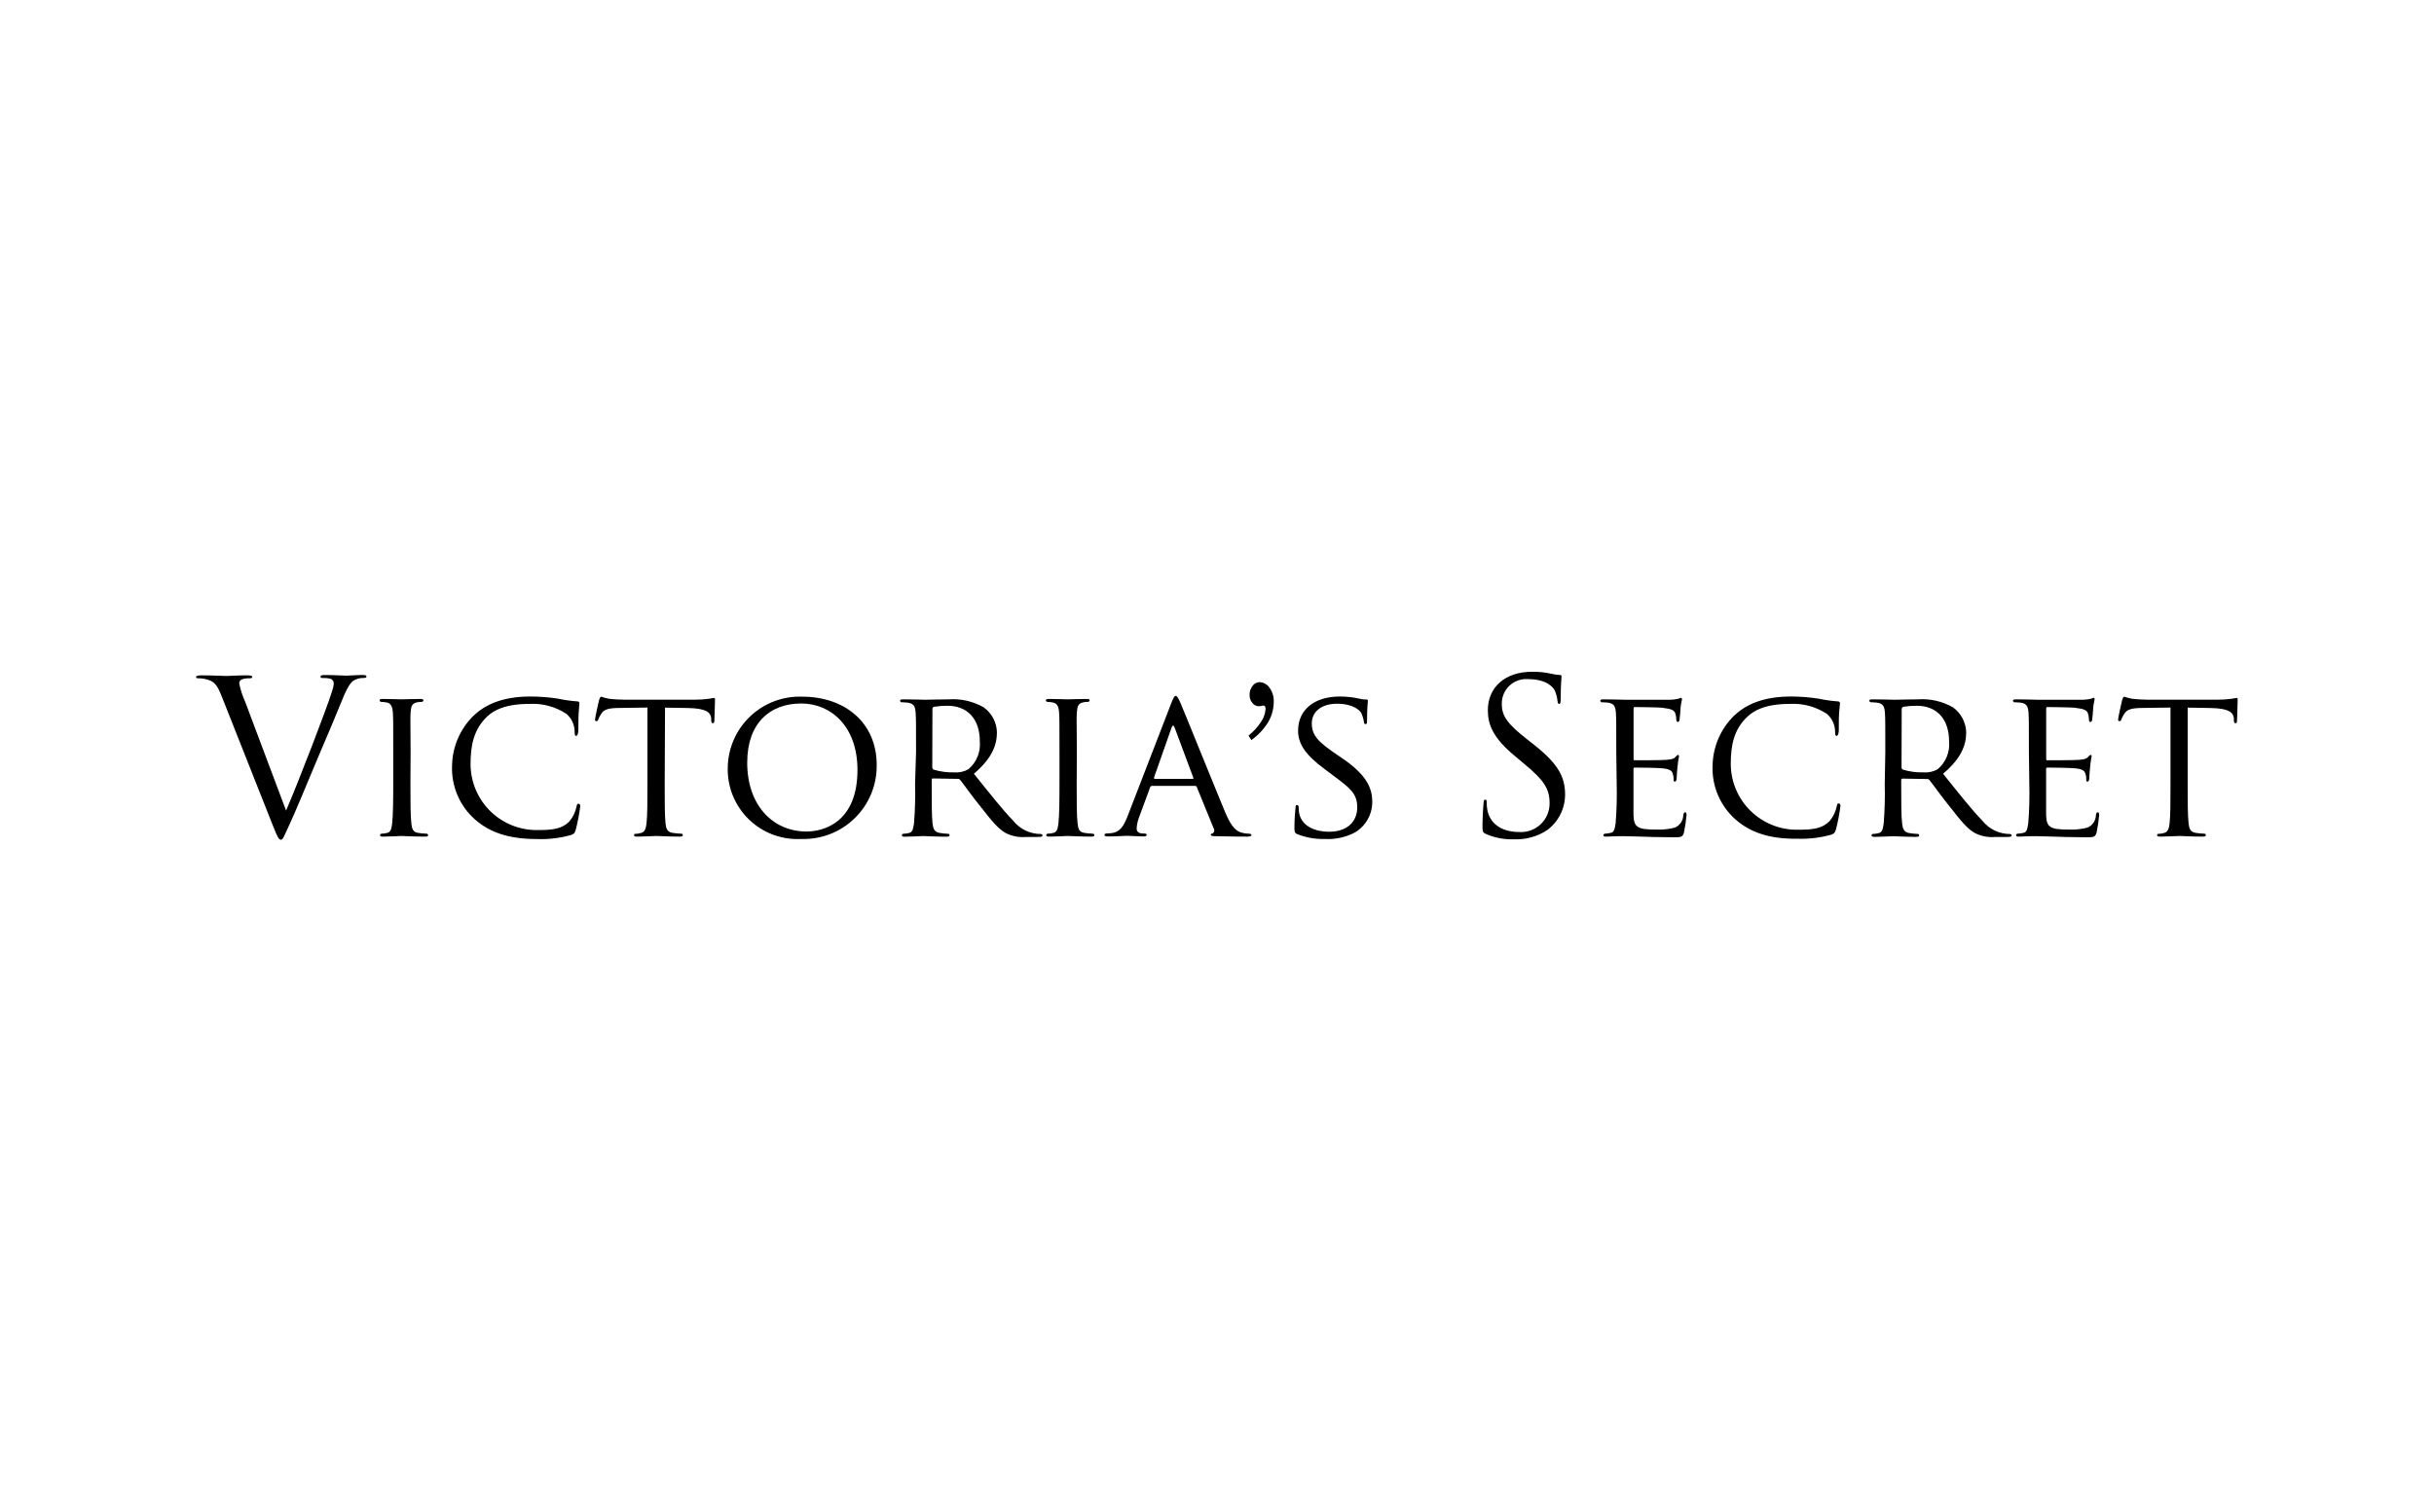
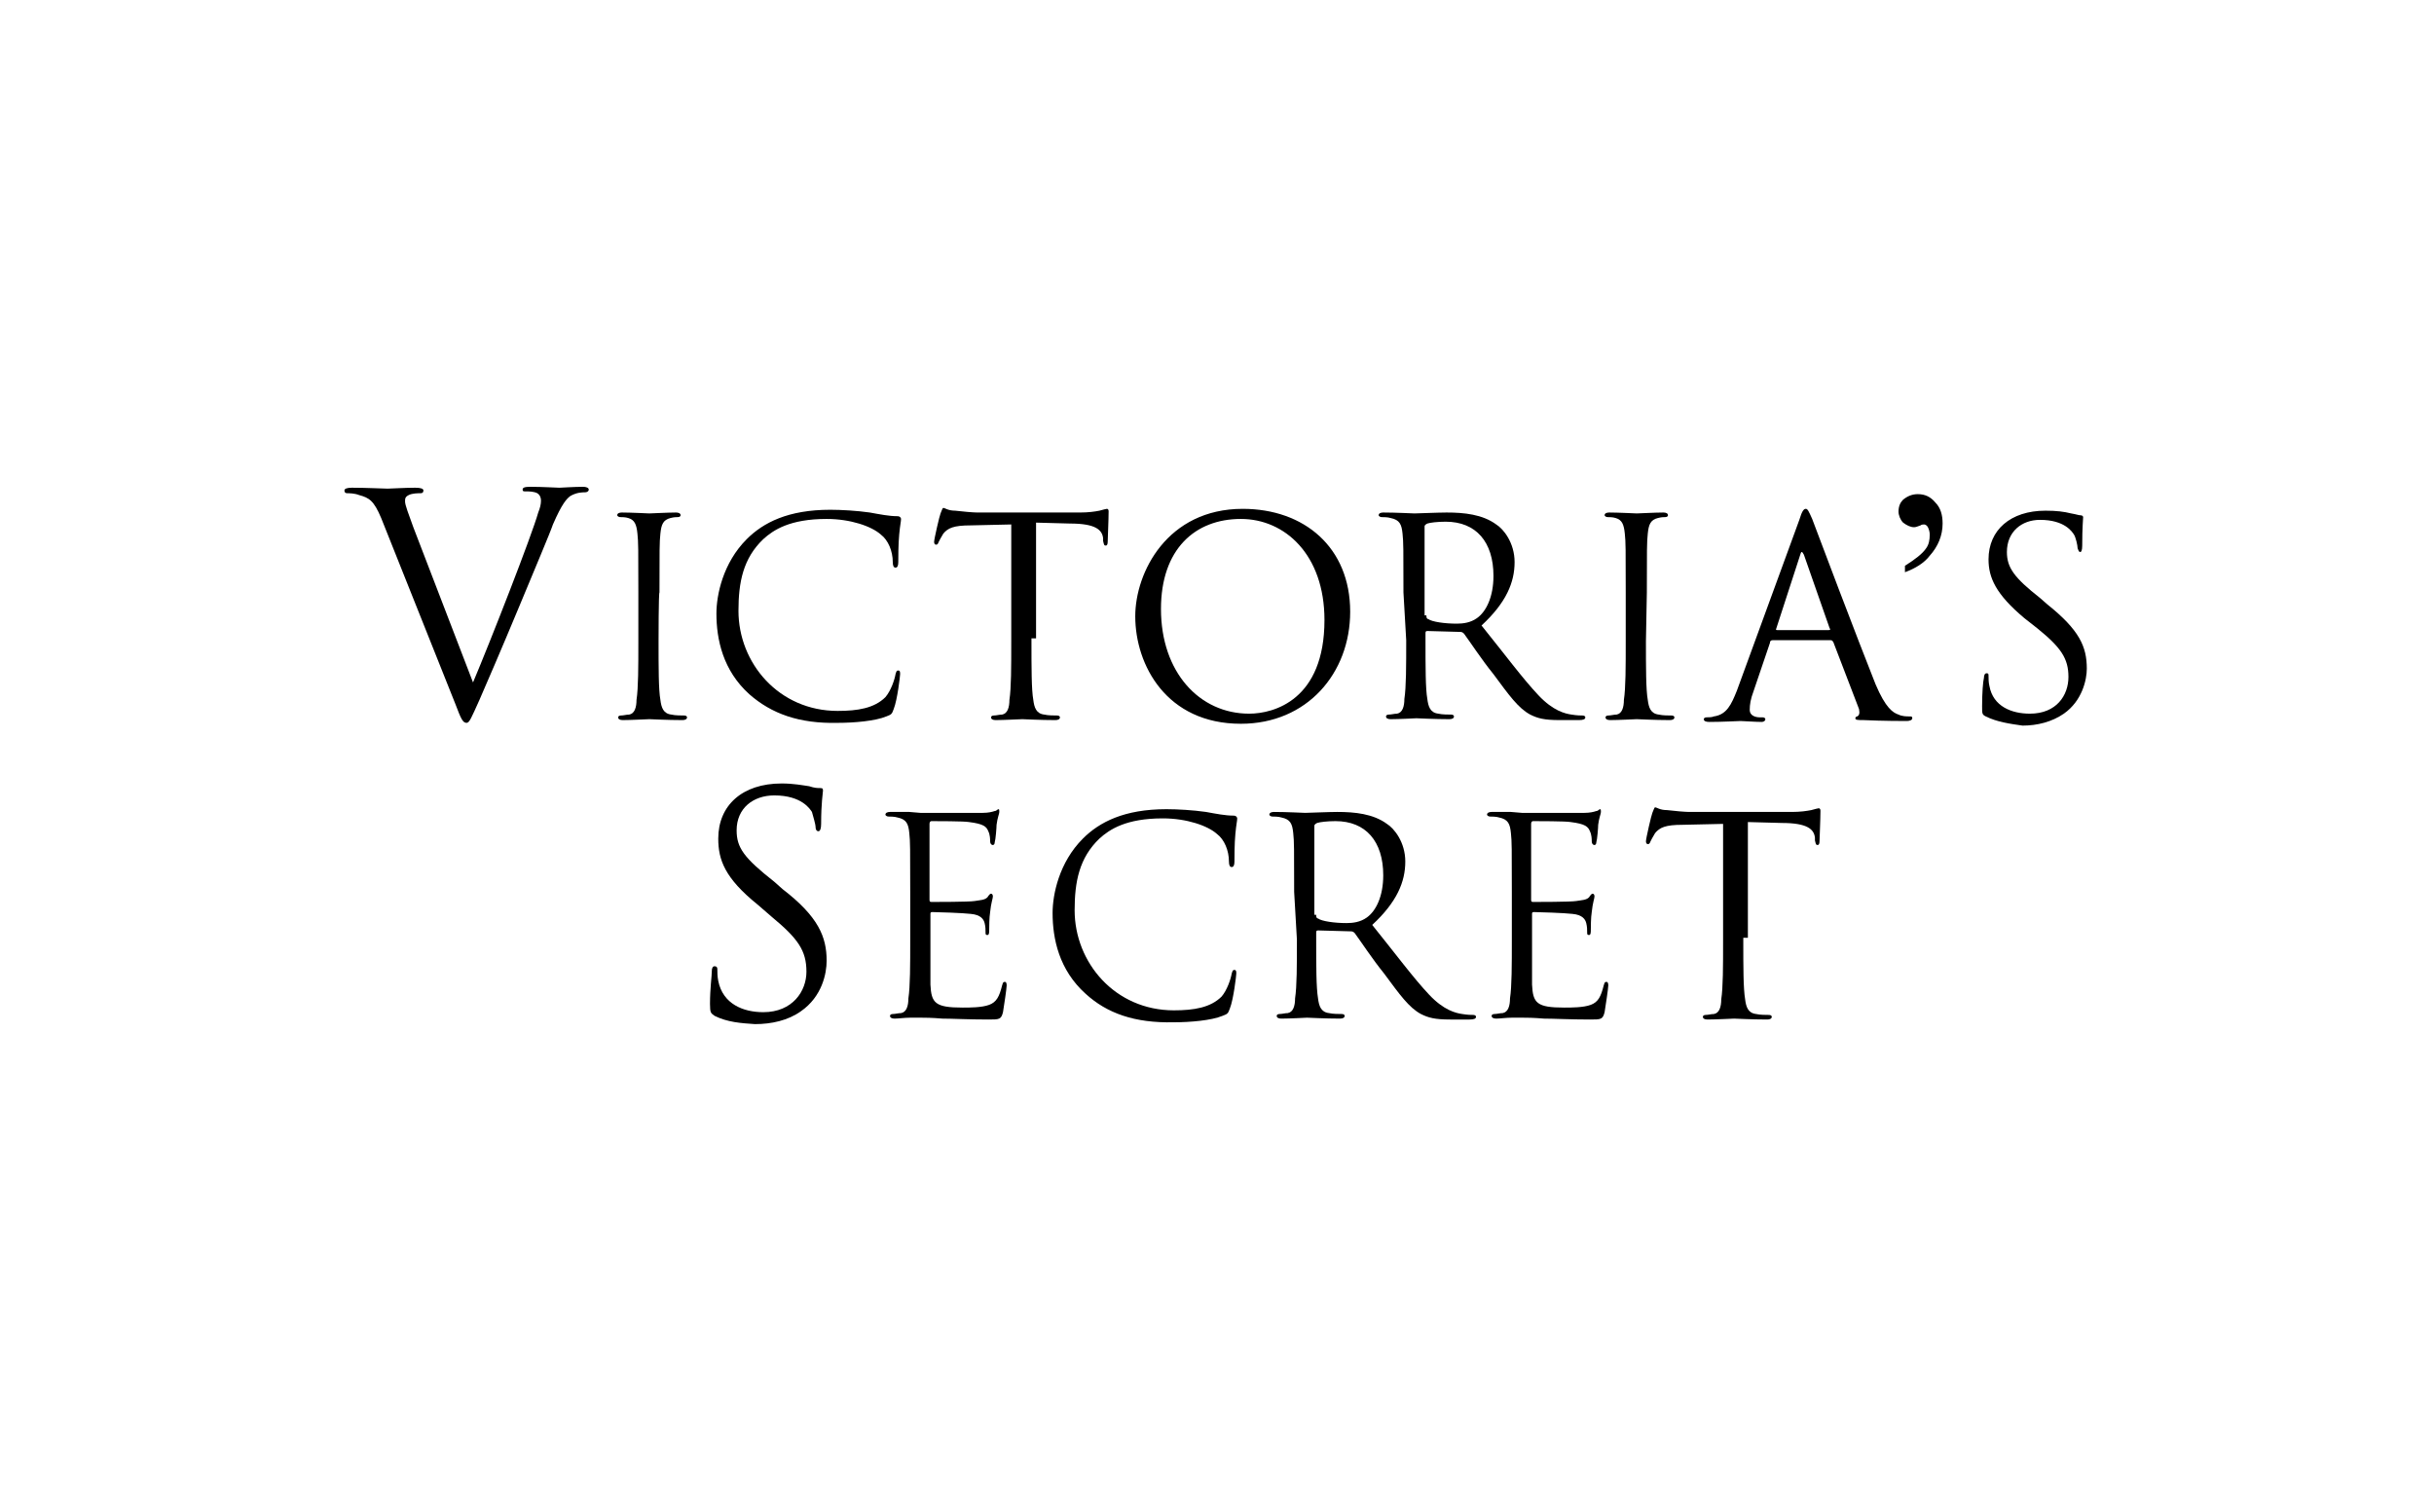
- <svg xmlns="http://www.w3.org/2000/svg" id="Layer_1" data-name="Layer 1" viewBox="0 0 300.01 186.34">
-   <path d="M35.26,99.91c1.53-3.53,5.06-12.72,5.64-14.62a3.8,3.8,0,0,0,.24-1,.65.65,0,0,0-.34-.61,3.32,3.32,0,0,0-1-.11c-.16,0-.29,0-.29-.16s.16-.21.58-.21c1.05,0,2.27.08,2.58.08.16,0,1.29-.08,2.05-.08.29,0,.45.05.45.18s-.11.18-.32.18a2.39,2.39,0,0,0-1.26.32c-.34.24-.74.69-1.45,2.48-.29.74-1.61,3.9-3,7.14-1.61,3.85-2.79,6.69-3.4,8-.74,1.58-.84,2-1.11,2s-.45-.37-.95-1.63L27.28,85.71c-.58-1.47-1-1.76-1.9-2a4.09,4.09,0,0,0-1-.11c-.16,0-.21-.08-.21-.18s.26-.18.68-.18c1.26,0,2.77.08,3.08.08s1.45-.08,2.45-.08c.47,0,.71.05.71.18s-.08.18-.26.18a3.07,3.07,0,0,0-1,.13.53.53,0,0,0-.34.53,10.1,10.1,0,0,0,.71,2.19Z" />
-   <path d="M50.59,96.62c0,2.16,0,3.93.11,4.85.08.66.16,1.08.84,1.19a9.39,9.39,0,0,0,1.05.1.18.18,0,0,1,.18.18c0,.11-.1.18-.37.18-1.29,0-2.79-.08-2.9-.08s-1.58.08-2.29.08c-.24,0-.37-.05-.37-.18a.18.18,0,0,1,.18-.18,3.31,3.31,0,0,0,.71-.1c.45-.11.53-.53.61-1.19.1-.92.13-2.69.13-4.85v-4c0-3.48,0-4.11-.05-4.82s-.24-1.11-.74-1.21a4.19,4.19,0,0,0-.71-.08.2.2,0,0,1-.18-.18c0-.13.1-.18.37-.18.76,0,2.21.05,2.34.05s1.61-.05,2.32-.05c.26,0,.37.05.37.18a.22.22,0,0,1-.18.18,2.58,2.58,0,0,0-.58.05c-.63.13-.76.45-.82,1.24s0,1.34,0,4.82Z" />
-   <path d="M58.54,101a8.4,8.4,0,0,1-2.82-6.64,8.84,8.84,0,0,1,2.61-6.11c1.4-1.34,3.5-2.4,7.06-2.4a22.74,22.74,0,0,1,3.37.26,16.6,16.6,0,0,0,2.37.34c.24,0,.29.11.29.24s-.05.45-.1,1.26,0,2-.05,2.29-.13.47-.26.47-.18-.16-.18-.47a2.92,2.92,0,0,0-1-2.24,7.54,7.54,0,0,0-4.56-1.24c-3,0-4.4.79-5.22,1.55C58.36,89.93,58,91.93,58,94.2a8.14,8.14,0,0,0,8.35,8.11c1.74,0,2.9-.13,3.82-1.05a4.17,4.17,0,0,0,.9-1.87c.05-.24.08-.32.24-.32s.21.16.21.32a23.46,23.46,0,0,1-.55,2.87c-.13.42-.18.5-.58.66a13.71,13.71,0,0,1-4.19.5C62.7,103.42,60.36,102.6,58.54,101Z" />
-   <path d="M81.93,96.62c0,2.16,0,3.93.1,4.85.08.66.18,1.08.9,1.19a8.84,8.84,0,0,0,1.05.1.16.16,0,0,1,.18.18c0,.11-.11.18-.37.18-1.26,0-2.74-.08-2.87-.08s-1.71.08-2.4.08c-.26,0-.37-.05-.37-.18s.05-.16.18-.16a3.07,3.07,0,0,0,.68-.11c.47-.11.61-.55.68-1.21.11-.92.11-2.69.11-4.85v-9.4l-3.35.05c-1.45,0-2,.18-2.34.71a3.64,3.64,0,0,0-.37.71c-.05.18-.13.21-.24.21a.17.17,0,0,1-.16-.18c0-.24.45-2.24.5-2.42s.16-.42.24-.42a8.08,8.08,0,0,0,1,.26c.66.08,1.55.11,1.82.11H85.7a11.51,11.51,0,0,0,1.66-.11c.34-.05.55-.1.66-.1s.11.13.11.26c0,.68-.08,2.29-.08,2.56s-.11.29-.21.29-.16-.08-.18-.39l0-.24c-.08-.68-.58-1.19-2.79-1.24l-2.9-.05Z" />
-   <path d="M98.89,85.87c5.22,0,9.17,3.19,9.17,8.4a9,9,0,0,1-9.3,9.14,8.59,8.59,0,0,1-9.06-8.8A8.87,8.87,0,0,1,98.89,85.87Zm.53,16.62c2.08,0,6.27-1.11,6.27-7.59,0-5.37-3.27-8.19-6.93-8.19-3.87,0-6.66,2.42-6.66,7.3C92.1,99.23,95.23,102.49,99.42,102.49Z" />
-   <path d="M112.91,92.67c0-3.48,0-4.11-.05-4.82s-.18-1.13-.95-1.24a7.52,7.52,0,0,0-.79-.05.22.22,0,0,1-.18-.18c0-.13.11-.18.37-.18,1.05,0,2.61.05,2.74.05s2.19-.05,2.9-.05a7.59,7.59,0,0,1,4.32,1,3.93,3.93,0,0,1,1.61,3.06c0,1.66-.68,3.27-2.84,5.11,1.9,2.37,3.5,4.4,4.85,5.8a4.37,4.37,0,0,0,3.4,1.63.2.2,0,0,1,.21.18c0,.13-.13.18-.55.18h-1.45a4.67,4.67,0,0,1-2.48-.45c-1-.53-1.84-1.61-3.16-3.29-1-1.21-2-2.66-2.5-3.27A.35.35,0,0,0,118,96l-3-.05c-.1,0-.16.05-.16.18v.53c0,2.16,0,3.9.1,4.82.08.66.21,1.08.92,1.19a8.46,8.46,0,0,0,1,.1.16.16,0,0,1,.18.18c0,.11-.11.18-.37.18-1.26,0-2.74-.08-2.85-.08s-1.58.08-2.29.08c-.24,0-.37-.05-.37-.18a.18.18,0,0,1,.18-.18,3.32,3.32,0,0,0,.71-.1c.45-.11.5-.53.61-1.19a45.74,45.74,0,0,0,.13-4.85Zm2,1.9a.33.33,0,0,0,.16.29,7.86,7.86,0,0,0,2.56.34,3,3,0,0,0,1.74-.39,4,4,0,0,0,1.4-3.42c0-2.79-1.53-4.4-4-4.4a10.07,10.07,0,0,0-1.66.13.29.29,0,0,0-.18.26Z" />
-   <path d="M132.71,96.62c0,2.16,0,3.93.11,4.85.08.66.16,1.08.84,1.19a9.41,9.41,0,0,0,1.05.1.18.18,0,0,1,.18.18c0,.11-.11.18-.37.18-1.29,0-2.79-.08-2.9-.08s-1.58.08-2.29.08c-.24,0-.37-.05-.37-.18a.18.18,0,0,1,.18-.18,3.31,3.31,0,0,0,.71-.1c.45-.11.53-.53.61-1.19.11-.92.13-2.69.13-4.85v-4c0-3.48,0-4.11-.05-4.82s-.24-1.11-.74-1.21a4.18,4.18,0,0,0-.71-.08.2.2,0,0,1-.18-.18c0-.13.11-.18.37-.18.76,0,2.21.05,2.34.05s1.61-.05,2.32-.05c.26,0,.37.05.37.18a.22.22,0,0,1-.18.18,2.58,2.58,0,0,0-.58.05c-.63.13-.76.45-.82,1.24s0,1.34,0,4.82Z" />
-   <path d="M144.38,86.64c.29-.74.4-.87.55-.87s.32.32.55.82c.42.95,4.14,10.19,5.56,13.59.84,2,1.48,2.29,2,2.45a3.21,3.21,0,0,0,.92.13c.13,0,.29.05.29.18s-.26.18-.53.18-2.05,0-3.66-.05c-.45,0-.82,0-.82-.16s.05-.11.16-.16a.42.42,0,0,0,.21-.61L147.51,97c-.05-.1-.08-.13-.21-.13H142a.24.24,0,0,0-.24.18l-1.32,3.58a4.63,4.63,0,0,0-.34,1.5c0,.45.39.61.79.61h.21c.18,0,.24.08.24.18s-.13.18-.34.18c-.55,0-1.82-.08-2.08-.08s-1.4.08-2.34.08c-.29,0-.45-.05-.45-.18a.2.2,0,0,1,.21-.18,6.54,6.54,0,0,0,.68-.05c1.05-.13,1.5-.92,1.95-2.05ZM147,96c.11,0,.11-.05.08-.16l-2.29-6.14q-.2-.51-.39,0l-2.16,6.14q0,.16.08.16Z" />
-   <path d="M154.24,91.22l-.35-.56a6.82,6.82,0,0,0,1.59-1.76,3.12,3.12,0,0,0,.51-1.5.68.68,0,0,0-.06-.32.2.2,0,0,0-.19-.11l-.11,0a1.65,1.65,0,0,1-.45.08,1,1,0,0,1-.82-.41,1.48,1.48,0,0,1-.34-1,1.73,1.73,0,0,1,.37-1.1,1.06,1.06,0,0,1,.85-.46,1.55,1.55,0,0,1,1.23.68,2.73,2.73,0,0,1,.53,1.74,5,5,0,0,1-.63,2.41A7.5,7.5,0,0,1,154.24,91.22Z" />
-   <path d="M159.89,102.81c-.32-.16-.34-.24-.34-.84,0-1.11.1-2,.13-2.37s.05-.37.18-.37.21.08.21.26a3.36,3.36,0,0,0,.08.82c.37,1.63,2.11,2.21,3.66,2.21,2.29,0,3.48-1.29,3.48-3s-.87-2.37-2.92-3.9l-1.05-.79C160.82,93,160,91.62,160,90.06c0-2.63,2.08-4.21,5.14-4.21a11.19,11.19,0,0,1,2.4.26,3,3,0,0,0,.82.11c.18,0,.24,0,.24.16s-.1.84-.1,2.37c0,.34,0,.5-.18.5s-.18-.11-.21-.29a4.13,4.13,0,0,0-.34-1.11c-.16-.26-.92-1.11-3-1.11-1.69,0-3.08.84-3.08,2.42,0,1.42.71,2.24,3,3.79l.66.45c2.82,1.92,3.79,3.48,3.79,5.4a4.36,4.36,0,0,1-2.16,3.82,7.11,7.11,0,0,1-3.69.79A8.52,8.52,0,0,1,159.89,102.81Z" />
-   <path d="M183.12,102.78c-.37-.18-.39-.29-.39-1,0-1.32.1-2.37.13-2.79s.08-.42.21-.42.18.08.18.29a4.65,4.65,0,0,0,.08,1c.4,1.95,2.13,2.69,3.9,2.69A3.52,3.52,0,0,0,191,99c0-1.82-.76-2.87-3-4.74l-1.19-1c-2.79-2.29-3.42-3.93-3.42-5.72,0-2.82,2.11-4.74,5.45-4.74a10.2,10.2,0,0,1,2.45.26,4.3,4.3,0,0,0,.92.13c.21,0,.26.05.26.18s-.1,1-.1,2.79c0,.42-.05.61-.18.61s-.18-.13-.21-.34a4.63,4.63,0,0,0-.34-1.32c-.16-.29-.87-1.4-3.29-1.4a3,3,0,0,0-3.24,3.06c0,1.5.68,2.45,3.21,4.43l.74.58c3.11,2.45,3.85,4.08,3.85,6.19a5.46,5.46,0,0,1-2.24,4.37,6.93,6.93,0,0,1-4,1.11A8,8,0,0,1,183.12,102.78Z" />
-   <path d="M199.22,92.67c0-3.48,0-4.11-.05-4.82s-.18-1.13-.95-1.24a7.51,7.51,0,0,0-.79-.05.22.22,0,0,1-.18-.18c0-.13.1-.18.37-.18,1.05,0,2.56.05,2.69.05s5,0,5.53,0,.87-.11,1.05-.13a1.48,1.48,0,0,1,.32-.11c.08,0,.11.11.11.21s-.13.42-.18,1.05c0,.21-.08,1.21-.13,1.48,0,.11-.11.24-.21.24s-.18-.1-.18-.29a2.45,2.45,0,0,0-.13-.79c-.16-.37-.39-.53-1.66-.68-.4-.05-3.08-.08-3.35-.08-.1,0-.13.08-.13.24v6.08c0,.16,0,.24.13.24.29,0,3.35,0,3.87-.05s.9-.08,1.13-.32.26-.29.34-.29.13.05.13.18a12.21,12.21,0,0,0-.18,1.24c-.05.45-.11,1.29-.11,1.45s-.05.42-.21.42-.16-.08-.16-.21a2,2,0,0,0-.1-.74c-.08-.32-.29-.58-1.19-.68-.63-.08-3.11-.1-3.5-.1a.14.14,0,0,0-.16.16v1.87c0,.76,0,3.37,0,3.82.05,1.5.47,1.79,2.77,1.79a7.72,7.72,0,0,0,2.32-.24,1.7,1.7,0,0,0,1.05-1.55c.05-.26.11-.34.24-.34s.16.18.16.34a18.57,18.57,0,0,1-.32,2.16c-.16.58-.4.58-1.29.58-1.74,0-3.08-.05-4-.08s-1.58-.05-1.92-.05c-.05,0-.5,0-1,0s-1,.05-1.34.05-.37-.05-.37-.18a.18.18,0,0,1,.18-.18,6.69,6.69,0,0,0,.71-.1c.45-.08.5-.53.61-1.19a45.74,45.74,0,0,0,.13-4.85Z" />
-   <path d="M213.91,101a8.4,8.4,0,0,1-2.82-6.64,8.84,8.84,0,0,1,2.61-6.11c1.4-1.34,3.5-2.4,7.06-2.4a22.74,22.74,0,0,1,3.37.26,16.6,16.6,0,0,0,2.37.34c.24,0,.29.11.29.24s-.05.45-.11,1.26,0,2-.05,2.29-.13.47-.26.47-.18-.16-.18-.47a2.92,2.92,0,0,0-1-2.24,7.54,7.54,0,0,0-4.56-1.24c-3,0-4.4.79-5.22,1.55-1.71,1.58-2.08,3.58-2.08,5.85a8.14,8.14,0,0,0,8.35,8.11c1.74,0,2.9-.13,3.82-1.05a4.18,4.18,0,0,0,.9-1.87c.05-.24.08-.32.24-.32s.21.16.21.32a23.46,23.46,0,0,1-.55,2.87c-.13.42-.18.5-.58.66a13.7,13.7,0,0,1-4.19.5C218.08,103.42,215.73,102.6,213.91,101Z" />
-   <path d="M232.38,92.67c0-3.48,0-4.11-.05-4.82s-.18-1.13-.95-1.24a7.51,7.51,0,0,0-.79-.05.22.22,0,0,1-.18-.18c0-.13.1-.18.37-.18,1.05,0,2.61.05,2.74.05s2.19-.05,2.9-.05a7.59,7.59,0,0,1,4.32,1,3.93,3.93,0,0,1,1.61,3.06c0,1.66-.68,3.27-2.85,5.11,1.9,2.37,3.5,4.4,4.85,5.8a4.37,4.37,0,0,0,3.4,1.63.2.2,0,0,1,.21.18c0,.13-.13.18-.55.18h-1.45a4.67,4.67,0,0,1-2.48-.45c-1-.53-1.84-1.61-3.16-3.29-1-1.21-2-2.66-2.5-3.27a.35.35,0,0,0-.32-.13l-3-.05c-.11,0-.16.05-.16.18v.53c0,2.16,0,3.9.11,4.82.08.66.21,1.08.92,1.19a8.47,8.47,0,0,0,1,.1.16.16,0,0,1,.18.18c0,.11-.1.18-.37.18-1.26,0-2.74-.08-2.84-.08s-1.58.08-2.29.08c-.24,0-.37-.05-.37-.18a.18.18,0,0,1,.18-.18,3.32,3.32,0,0,0,.71-.1c.45-.11.5-.53.61-1.19a45.74,45.74,0,0,0,.13-4.85Zm2,1.9a.33.33,0,0,0,.16.29,7.85,7.85,0,0,0,2.56.34,3,3,0,0,0,1.74-.39,4,4,0,0,0,1.4-3.42c0-2.79-1.53-4.4-4-4.4a10.08,10.08,0,0,0-1.66.13.29.29,0,0,0-.18.26Z" />
-   <path d="M250.08,92.67c0-3.48,0-4.11-.05-4.82s-.18-1.13-.95-1.24a7.51,7.51,0,0,0-.79-.05.22.22,0,0,1-.18-.18c0-.13.1-.18.37-.18,1.05,0,2.56.05,2.69.05s5,0,5.53,0,.87-.11,1.05-.13a1.48,1.48,0,0,1,.32-.11c.08,0,.11.11.11.21s-.13.42-.18,1.05c0,.21-.08,1.21-.13,1.48,0,.11-.11.24-.21.24s-.18-.1-.18-.29a2.45,2.45,0,0,0-.13-.79c-.16-.37-.39-.53-1.66-.68-.39-.05-3.08-.08-3.35-.08-.1,0-.13.08-.13.24v6.08c0,.16,0,.24.13.24.29,0,3.35,0,3.87-.05s.9-.08,1.13-.32.26-.29.34-.29.13.05.13.18a12.21,12.21,0,0,0-.18,1.24c-.05.45-.11,1.29-.11,1.45s-.05.42-.21.42-.16-.08-.16-.21a2,2,0,0,0-.1-.74c-.08-.32-.29-.58-1.19-.68-.63-.08-3.11-.1-3.5-.1a.14.14,0,0,0-.16.16v1.87c0,.76,0,3.37,0,3.82.05,1.5.47,1.79,2.77,1.79a7.72,7.72,0,0,0,2.32-.24,1.7,1.7,0,0,0,1.05-1.55c.05-.26.11-.34.24-.34s.16.18.16.34a18.58,18.58,0,0,1-.32,2.16c-.16.58-.4.58-1.29.58-1.74,0-3.08-.05-4-.08s-1.58-.05-1.92-.05c-.05,0-.5,0-1,0s-1,.05-1.34.05-.37-.05-.37-.18a.18.18,0,0,1,.18-.18,6.69,6.69,0,0,0,.71-.1c.45-.08.5-.53.61-1.19a45.74,45.74,0,0,0,.13-4.85Z" />
-   <path d="M269.65,96.62c0,2.16,0,3.93.11,4.85.08.66.18,1.08.9,1.19a8.85,8.85,0,0,0,1.05.1.16.16,0,0,1,.18.18c0,.11-.1.18-.37.18-1.26,0-2.74-.08-2.87-.08s-1.71.08-2.4.08c-.26,0-.37-.05-.37-.18s.05-.16.18-.16a3.08,3.08,0,0,0,.68-.11c.47-.11.61-.55.68-1.21.11-.92.11-2.69.11-4.85v-9.4l-3.35.05c-1.45,0-2,.18-2.34.71a3.6,3.6,0,0,0-.37.71c-.05.18-.13.21-.24.21a.18.18,0,0,1-.16-.18c0-.24.45-2.24.5-2.42s.16-.42.24-.42a8.05,8.05,0,0,0,1,.26c.66.08,1.55.11,1.82.11h8.75a11.51,11.51,0,0,0,1.66-.11c.34-.05.55-.1.66-.1s.11.13.11.26c0,.68-.08,2.29-.08,2.56s-.1.29-.21.29-.16-.08-.18-.39l0-.24c-.08-.68-.58-1.19-2.79-1.24l-2.9-.05Z" />
+ <svg xmlns="http://www.w3.org/2000/svg" version="1.1" id="Layer_1" x="0px" y="0px" viewBox="0 0 265 164.6" enable-background="new 0 0 265 164.6" xml:space="preserve">
+   <g>
+     <g>
+       <path d="M51.5,74.3c1.9-4.5,6.4-16,7.1-18.5c0.2-0.5,0.3-0.9,0.3-1.3c0-0.3-0.1-0.6-0.4-0.8c-0.4-0.2-0.9-0.2-1.3-0.2    c-0.2,0-0.3,0-0.3-0.2s0.2-0.3,0.8-0.3c1.4,0,2.9,0.1,3.2,0.1c0.2,0,1.6-0.1,2.6-0.1c0.3,0,0.6,0.1,0.6,0.3s-0.2,0.3-0.4,0.3    c-0.3,0-0.9,0-1.6,0.4c-0.4,0.3-0.9,0.8-1.9,3.1c-0.3,0.9-2,4.9-3.7,9c-2,4.8-3.6,8.5-4.3,10.1c-0.9,2-1.1,2.5-1.4,2.5    c-0.4,0-0.6-0.4-1.2-2l-8.1-20.3c-0.8-1.9-1.3-2.2-2.4-2.5c-0.5-0.2-1.1-0.2-1.3-0.2c-0.2,0-0.3-0.1-0.3-0.3s0.3-0.3,0.8-0.3    c1.6,0,3.5,0.1,3.9,0.1c0.3,0,1.9-0.1,3-0.1c0.6,0,0.9,0.1,0.9,0.3s-0.1,0.3-0.3,0.3c-0.3,0-0.9,0-1.3,0.2s-0.4,0.4-0.4,0.7    c0,0.4,0.4,1.4,0.9,2.8L51.5,74.3z" />
+       <path d="M71.7,69.8c0,2.9,0,5.3,0.2,6.4c0.1,0.8,0.3,1.5,1.2,1.6c0.4,0.1,1.1,0.1,1.4,0.1c0.2,0,0.3,0.1,0.3,0.2    c0,0.2-0.2,0.3-0.5,0.3c-1.6,0-3.5-0.1-3.6-0.1c-0.2,0-2,0.1-2.9,0.1c-0.3,0-0.5-0.1-0.5-0.3c0-0.1,0.1-0.2,0.3-0.2    c0.3,0,0.6-0.1,0.9-0.1c0.6-0.1,0.8-0.8,0.8-1.6c0.2-1.3,0.2-3.6,0.2-6.4v-5.3c0-4.7,0-5.5-0.1-6.4c-0.1-1-0.3-1.5-1-1.7    c-0.3-0.1-0.7-0.1-0.9-0.1c-0.1,0-0.3-0.1-0.3-0.2c0-0.2,0.2-0.3,0.5-0.3c1,0,2.9,0.1,3,0.1c0.2,0,2-0.1,2.9-0.1    c0.3,0,0.5,0.1,0.5,0.3c0,0.1-0.1,0.2-0.3,0.2c-0.2,0-0.4,0-0.8,0.1c-0.8,0.2-1,0.7-1.1,1.7c-0.1,0.9-0.1,1.8-0.1,6.4    C71.7,64.5,71.7,69.8,71.7,69.8z" />
+       <path d="M81.6,75.6c-2.9-2.6-3.6-6-3.6-8.8c0-2,0.7-5.5,3.3-8.1c1.8-1.8,4.5-3.2,9.1-3.2c1.2,0,2.9,0.1,4.3,0.3    c1.1,0.2,2.1,0.4,3,0.4c0.3,0,0.4,0.2,0.4,0.3c0,0.3-0.1,0.6-0.2,1.7c-0.1,1-0.1,2.6-0.1,3c0,0.4-0.1,0.6-0.3,0.6    s-0.3-0.2-0.3-0.6c0-1.2-0.5-2.4-1.3-3c-1-0.9-3.3-1.7-5.9-1.7c-4,0-5.8,1.2-6.9,2.2c-2.2,2.1-2.7,4.7-2.7,7.8    c0,5.7,4.4,10.9,10.8,10.9c2.2,0,4-0.3,5.2-1.5c0.6-0.7,1-1.9,1.1-2.5c0.1-0.3,0.1-0.4,0.3-0.4c0.2,0,0.2,0.2,0.2,0.4    c0,0.2-0.3,2.8-0.7,3.8c-0.2,0.6-0.3,0.6-0.8,0.8c-1.2,0.5-3.5,0.7-5.3,0.7C87,78.8,84,77.7,81.6,75.6z" />
+       <path d="M112.3,69.8c0,2.9,0,5.3,0.2,6.4c0.1,0.8,0.3,1.5,1.2,1.6c0.4,0.1,1.1,0.1,1.4,0.1c0.2,0,0.3,0.1,0.3,0.2    c0,0.2-0.2,0.3-0.5,0.3c-1.6,0-3.5-0.1-3.6-0.1c-0.2,0-2,0.1-2.9,0.1c-0.3,0-0.5-0.1-0.5-0.3c0-0.1,0.1-0.2,0.3-0.2    c0.3,0,0.6-0.1,0.9-0.1c0.6-0.1,0.8-0.8,0.8-1.6c0.2-1.3,0.2-3.6,0.2-6.4V57.1l-4.4,0.1c-1.9,0-2.5,0.3-3,0.9    c-0.3,0.5-0.4,0.7-0.5,0.9c-0.1,0.3-0.2,0.3-0.3,0.3c-0.1,0-0.2-0.1-0.2-0.3c0-0.3,0.6-2.9,0.7-3.1c0.1-0.2,0.2-0.6,0.3-0.6    c0.2,0,0.5,0.3,1.3,0.3c0.8,0.1,2,0.2,2.4,0.2h11.2c0.9,0,1.6-0.1,2.1-0.2c0.4-0.1,0.7-0.2,0.8-0.2c0.2,0,0.2,0.2,0.2,0.3    c0,0.9-0.1,3-0.1,3.3c0,0.3-0.1,0.4-0.2,0.4c-0.2,0-0.2-0.1-0.3-0.5v-0.3c-0.1-0.9-0.8-1.6-3.6-1.6l-3.7-0.1v12.6H112.3z" />
+       <path d="M135.3,55.4c6.7,0,11.7,4.2,11.7,11.2c0,6.7-4.7,12.2-11.9,12.2c-8.1,0-11.5-6.4-11.5-11.7    C123.6,62.3,127.1,55.4,135.3,55.4z M136,77.7c2.7,0,8.2-1.5,8.2-10.2c0-7.1-4.3-11-9.1-11c-5,0-8.7,3.3-8.7,9.8    C126.4,73.2,130.6,77.7,136,77.7z" />
+       <path d="M152.8,64.5c0-4.7,0-5.5-0.1-6.4c-0.1-1-0.3-1.5-1.3-1.7c-0.3-0.1-0.8-0.1-1-0.1c-0.1,0-0.3-0.1-0.3-0.2    c0-0.2,0.2-0.3,0.5-0.3c1.4,0,3.2,0.1,3.4,0.1c0.3,0,2.6-0.1,3.5-0.1c1.9,0,3.9,0.2,5.4,1.3c0.8,0.5,2,2,2,4.1    c0,2.2-0.9,4.4-3.6,6.9c2.5,3.1,4.5,5.8,6.2,7.6c1.6,1.7,2.9,2,3.6,2.1c0.6,0.1,1,0.1,1.2,0.1c0.2,0,0.3,0.1,0.3,0.2    c0,0.2-0.2,0.3-0.7,0.3h-2.1c-1.7,0-2.4-0.2-3.2-0.6c-1.3-0.7-2.3-2.1-4-4.4c-1.3-1.6-2.6-3.6-3.2-4.4c-0.1-0.1-0.2-0.2-0.4-0.2    l-3.6-0.1c-0.2,0-0.2,0.1-0.2,0.3v0.7c0,2.9,0,5.3,0.2,6.4c0.1,0.8,0.3,1.5,1.2,1.6c0.4,0.1,1.1,0.1,1.4,0.1    c0.2,0,0.3,0.1,0.3,0.2c0,0.2-0.2,0.3-0.5,0.3c-1.6,0-3.5-0.1-3.6-0.1c0,0-1.9,0.1-2.8,0.1c-0.3,0-0.5-0.1-0.5-0.3    c0-0.1,0.1-0.2,0.3-0.2c0.3,0,0.6-0.1,0.9-0.1c0.6-0.1,0.8-0.8,0.8-1.6c0.2-1.3,0.2-3.6,0.2-6.4L152.8,64.5L152.8,64.5z     M155.3,67.1c0,0.2,0.1,0.3,0.2,0.3c0.4,0.3,1.8,0.5,3.1,0.5c0.7,0,1.5-0.1,2.2-0.6c1-0.7,1.8-2.3,1.8-4.6c0-3.7-1.9-5.9-5.2-5.9    c-0.9,0-1.7,0.1-2,0.2c-0.2,0.1-0.3,0.2-0.3,0.3v9.7H155.3z" />
+       <path d="M179.2,69.8c0,2.9,0,5.3,0.2,6.4c0.1,0.8,0.3,1.5,1.2,1.6c0.4,0.1,1.1,0.1,1.4,0.1c0.2,0,0.3,0.1,0.3,0.2    c0,0.2-0.2,0.3-0.5,0.3c-1.6,0-3.5-0.1-3.6-0.1s-2,0.1-2.9,0.1c-0.3,0-0.5-0.1-0.5-0.3c0-0.1,0.1-0.2,0.3-0.2    c0.3,0,0.6-0.1,0.9-0.1c0.6-0.1,0.8-0.8,0.8-1.6c0.2-1.3,0.2-3.6,0.2-6.4v-5.3c0-4.7,0-5.5-0.1-6.4c-0.1-1-0.3-1.5-1-1.7    c-0.3-0.1-0.7-0.1-0.9-0.1c-0.1,0-0.3-0.1-0.3-0.2c0-0.2,0.2-0.3,0.5-0.3c1,0,2.9,0.1,3,0.1c0.2,0,2-0.1,2.9-0.1    c0.3,0,0.5,0.1,0.5,0.3c0,0.1-0.1,0.2-0.3,0.2s-0.4,0-0.8,0.1c-0.8,0.2-1,0.7-1.1,1.7c-0.1,0.9-0.1,1.8-0.1,6.4L179.2,69.8    L179.2,69.8z" />
+       <path d="M195.9,56.6c0.3-1,0.5-1.2,0.7-1.2s0.3,0.2,0.7,1.1c0.4,1.1,5.1,13.5,6.9,18c1.1,2.6,1.9,3.1,2.5,3.3    c0.4,0.2,0.9,0.2,1.2,0.2c0.2,0,0.3,0,0.3,0.2s-0.3,0.3-0.6,0.3c-0.4,0-2.6,0-4.7-0.1c-0.6,0-0.9,0-0.9-0.2c0-0.1,0.1-0.2,0.2-0.2    c0.2-0.1,0.3-0.3,0.2-0.8l-2.8-7.3c-0.1-0.1-0.1-0.2-0.3-0.2H193c-0.2,0-0.3,0.1-0.3,0.3l-1.8,5.3c-0.3,0.8-0.4,1.4-0.4,2    s0.6,0.8,1.1,0.8h0.3c0.2,0,0.3,0.1,0.3,0.2c0,0.2-0.2,0.3-0.4,0.3c-0.7,0-2-0.1-2.3-0.1c-0.3,0-1.9,0.1-3.4,0.1    c-0.4,0-0.6-0.1-0.6-0.3c0-0.1,0.1-0.2,0.3-0.2s0.6,0,0.8-0.1c1.4-0.2,1.9-1.3,2.5-2.8L195.9,56.6z M199.1,68.6    c0.2,0,0.2-0.1,0.1-0.2l-2.8-8c-0.2-0.4-0.3-0.4-0.4,0l-2.6,8c-0.1,0.2,0,0.2,0.1,0.2H199.1z" />
+       <path d="M216.2,78c-0.4-0.2-0.4-0.3-0.4-1.1c0-1.5,0.1-2.7,0.2-3.1c0-0.3,0.1-0.5,0.3-0.5s0.2,0.1,0.2,0.3c0,0.3,0,0.7,0.1,1.1    c0.4,2.2,2.4,3,4.4,3c2.9,0,4.2-2,4.2-4c0-2-0.8-3.2-3.4-5.3l-1.4-1.1c-3.1-2.6-3.9-4.4-3.9-6.4c0-3.2,2.4-5.3,6.2-5.3    c1.2,0,2,0.1,2.8,0.3c0.6,0.1,0.8,0.2,1,0.2s0.3,0.1,0.3,0.2c0,0.2-0.1,1.1-0.1,3.1c0,0.5-0.1,0.7-0.2,0.7c-0.2,0-0.2-0.2-0.3-0.4    c0-0.3-0.2-1.2-0.4-1.5c-0.2-0.3-1-1.6-3.7-1.6c-2,0-3.6,1.3-3.6,3.5c0,1.7,0.8,2.8,3.6,5l0.8,0.7c3.5,2.8,4.3,4.6,4.3,7    c0,1.2-0.5,3.5-2.5,4.9c-1.3,0.9-2.9,1.3-4.5,1.3C218.8,78.8,217.4,78.6,216.2,78z" />
+       <path d="M77.8,110.6c-0.4-0.3-0.5-0.3-0.5-1.3c0-1.7,0.2-3,0.2-3.6c0-0.3,0.1-0.5,0.3-0.5c0.2,0,0.3,0.1,0.3,0.3    c0,0.3,0,0.8,0.1,1.3c0.5,2.5,2.7,3.4,4.9,3.4c3.2,0,4.7-2.3,4.7-4.4c0-2.3-0.9-3.6-3.8-6l-1.5-1.3c-3.6-2.9-4.3-4.9-4.3-7.2    c0-3.6,2.6-6,6.9-6c1.3,0,2.3,0.2,3,0.3c0.6,0.2,0.9,0.2,1.2,0.2s0.3,0.1,0.3,0.3c0,0.2-0.2,1.3-0.2,3.6c0,0.5-0.1,0.8-0.3,0.8    s-0.3-0.2-0.3-0.4c0-0.4-0.3-1.3-0.4-1.7c-0.2-0.3-1.1-1.8-4.1-1.8c-2.3,0-4.1,1.4-4.1,3.8c0,1.9,0.8,3,4.1,5.6l0.9,0.8    c3.9,3,4.8,5.2,4.8,7.8c0,1.4-0.5,3.9-2.8,5.5c-1.4,1-3.2,1.4-5,1.4C80.7,111.4,79.2,111.3,77.8,110.6z" />
+       <path d="M99.1,97.1c0-4.7,0-5.5-0.1-6.4c-0.1-1-0.3-1.5-1.3-1.7c-0.3-0.1-0.8-0.1-1-0.1c-0.1,0-0.3-0.1-0.3-0.2    c0-0.2,0.2-0.3,0.5-0.3c0.7,0,1.5,0,2.1,0l1.2,0.1c0.2,0,6.1,0,6.8,0c0.6,0,1-0.1,1.3-0.2c0.2,0,0.3-0.2,0.4-0.2    c0.1,0,0.1,0.1,0.1,0.3c0,0.2-0.2,0.6-0.3,1.4c0,0.3-0.1,1.6-0.2,1.9c0,0.2-0.1,0.3-0.2,0.3c-0.2,0-0.3-0.2-0.3-0.4    c0-0.2,0-0.7-0.2-1.1c-0.2-0.5-0.5-0.8-2.1-1c-0.5-0.1-3.7-0.1-4.1-0.1c-0.1,0-0.2,0.1-0.2,0.3v8.2c0,0.2,0,0.3,0.2,0.3    c0.4,0,4.1,0,4.7-0.1s1.1-0.1,1.4-0.4c0.2-0.3,0.3-0.4,0.4-0.4s0.2,0.1,0.2,0.3s-0.2,0.7-0.3,1.7c-0.1,0.6-0.1,1.7-0.1,1.9    c0,0.3,0,0.6-0.2,0.6s-0.2-0.1-0.2-0.3c0-0.3,0-0.6-0.1-1c-0.1-0.4-0.4-0.9-1.5-1c-0.8-0.1-3.7-0.2-4.2-0.2    c-0.2,0-0.2,0.1-0.2,0.2v2.6c0,1,0,4.5,0,5.1c0.1,2,0.5,2.5,3.5,2.5c0.8,0,2.1,0,2.9-0.3c0.8-0.3,1.1-0.9,1.4-2.1    c0.1-0.3,0.1-0.4,0.3-0.4c0.2,0,0.2,0.3,0.2,0.4c0,0.3-0.3,2.3-0.4,2.9c-0.2,0.8-0.4,0.8-1.6,0.8c-2.2,0-3.9-0.1-5-0.1    c-1.2-0.1-1.9-0.1-2.3-0.1c-0.1,0-0.6,0-1.2,0s-1.3,0.1-1.7,0.1c-0.3,0-0.5-0.1-0.5-0.3c0-0.1,0.1-0.2,0.3-0.2    c0.3,0,0.6-0.1,0.9-0.1c0.6-0.1,0.8-0.8,0.8-1.6c0.2-1.3,0.2-3.6,0.2-6.4v-5.3H99.1z" />
+       <path d="M118.2,108.2c-2.9-2.6-3.6-6-3.6-8.8c0-2,0.7-5.5,3.3-8.1c1.8-1.8,4.5-3.2,9.1-3.2c1.2,0,2.9,0.1,4.3,0.3    c1.1,0.2,2.1,0.4,3,0.4c0.3,0,0.4,0.2,0.4,0.3c0,0.3-0.1,0.6-0.2,1.7c-0.1,1-0.1,2.6-0.1,3c0,0.4-0.1,0.6-0.3,0.6    c-0.2,0-0.3-0.2-0.3-0.6c0-1.2-0.5-2.4-1.3-3c-1-0.9-3.3-1.7-5.9-1.7c-4,0-5.8,1.2-6.9,2.2c-2.2,2.1-2.7,4.7-2.7,7.8    c0,5.7,4.4,10.9,10.8,10.9c2.2,0,4-0.3,5.2-1.5c0.6-0.7,1-1.9,1.1-2.5c0.1-0.3,0.1-0.4,0.3-0.4c0.2,0,0.2,0.2,0.2,0.4    c0,0.2-0.3,2.8-0.7,3.8c-0.2,0.6-0.3,0.6-0.8,0.8c-1.2,0.5-3.5,0.7-5.3,0.7C123.5,111.4,120.5,110.3,118.2,108.2z" />
+       <path d="M140.9,97.1c0-4.7,0-5.5-0.1-6.4c-0.1-1-0.3-1.5-1.3-1.7c-0.3-0.1-0.8-0.1-1-0.1c-0.1,0-0.3-0.1-0.3-0.2    c0-0.2,0.2-0.3,0.5-0.3c1.4,0,3.2,0.1,3.4,0.1c0.3,0,2.6-0.1,3.5-0.1c1.9,0,3.9,0.2,5.4,1.3c0.8,0.5,2,2,2,4.1    c0,2.2-0.9,4.4-3.6,6.9c2.5,3.1,4.5,5.8,6.2,7.6c1.6,1.7,2.9,2,3.6,2.1c0.6,0.1,1,0.1,1.2,0.1s0.3,0.1,0.3,0.2    c0,0.2-0.2,0.3-0.7,0.3h-2.1c-1.7,0-2.4-0.2-3.2-0.6c-1.3-0.7-2.3-2.1-4-4.4c-1.3-1.6-2.6-3.6-3.2-4.4c-0.1-0.1-0.2-0.2-0.4-0.2    l-3.6-0.1c-0.2,0-0.2,0.1-0.2,0.3v0.7c0,2.9,0,5.2,0.2,6.4c0.1,0.8,0.3,1.5,1.2,1.6c0.4,0.1,1.1,0.1,1.4,0.1    c0.2,0,0.3,0.1,0.3,0.2c0,0.2-0.2,0.3-0.5,0.3c-1.6,0-3.5-0.1-3.6-0.1c0,0-1.9,0.1-2.8,0.1c-0.3,0-0.5-0.1-0.5-0.3    c0-0.1,0.1-0.2,0.3-0.2c0.3,0,0.6-0.1,0.9-0.1c0.6-0.1,0.8-0.8,0.8-1.6c0.2-1.3,0.2-3.6,0.2-6.4L140.9,97.1L140.9,97.1z     M143.3,99.7c0,0.2,0.1,0.3,0.2,0.3c0.4,0.3,1.8,0.5,3.1,0.5c0.7,0,1.5-0.1,2.2-0.6c1-0.7,1.8-2.3,1.8-4.6c0-3.7-1.9-5.9-5.2-5.9    c-0.9,0-1.7,0.1-2,0.2c-0.2,0.1-0.3,0.2-0.3,0.3v9.7H143.3z" />
+       <path d="M164.6,97.1c0-4.7,0-5.5-0.1-6.4c-0.1-1-0.3-1.5-1.3-1.7c-0.3-0.1-0.8-0.1-1-0.1c-0.1,0-0.3-0.1-0.3-0.2    c0-0.2,0.2-0.3,0.5-0.3c0.7,0,1.5,0,2.1,0l1.2,0.1c0.2,0,6.1,0,6.8,0c0.6,0,1-0.1,1.3-0.2c0.2,0,0.3-0.2,0.4-0.2    c0.1,0,0.1,0.1,0.1,0.3c0,0.2-0.2,0.6-0.3,1.4c0,0.3-0.1,1.6-0.2,1.9c0,0.2-0.1,0.3-0.2,0.3c-0.2,0-0.3-0.2-0.3-0.4    c0-0.2,0-0.7-0.2-1.1c-0.2-0.5-0.5-0.8-2.1-1c-0.5-0.1-3.7-0.1-4.1-0.1c-0.1,0-0.2,0.1-0.2,0.3v8.2c0,0.2,0,0.3,0.2,0.3    c0.4,0,4.1,0,4.7-0.1s1.1-0.1,1.4-0.4c0.2-0.3,0.3-0.4,0.4-0.4s0.2,0.1,0.2,0.3s-0.2,0.7-0.3,1.7c-0.1,0.6-0.1,1.7-0.1,1.9    c0,0.3,0,0.6-0.2,0.6s-0.2-0.1-0.2-0.3c0-0.3,0-0.6-0.1-1s-0.4-0.9-1.5-1c-0.8-0.1-3.7-0.2-4.2-0.2c-0.2,0-0.2,0.1-0.2,0.2v2.6    c0,1,0,4.5,0,5.1c0.1,2,0.5,2.5,3.5,2.5c0.8,0,2.1,0,2.9-0.3s1.1-0.9,1.4-2.1c0.1-0.3,0.1-0.4,0.3-0.4s0.2,0.3,0.2,0.4    c0,0.3-0.3,2.3-0.4,2.9c-0.2,0.8-0.4,0.8-1.6,0.8c-2.2,0-3.9-0.1-5-0.1c-1.2-0.1-1.9-0.1-2.3-0.1c-0.1,0-0.6,0-1.2,0    c-0.6,0-1.3,0.1-1.7,0.1c-0.3,0-0.5-0.1-0.5-0.3c0-0.1,0.1-0.2,0.3-0.2c0.3,0,0.6-0.1,0.9-0.1c0.6-0.1,0.8-0.8,0.8-1.6    c0.2-1.3,0.2-3.6,0.2-6.4v-5.3H164.6z" />
+       <path d="M189.8,102.4c0,2.9,0,5.2,0.2,6.4c0.1,0.8,0.3,1.5,1.2,1.6c0.4,0.1,1.1,0.1,1.4,0.1c0.2,0,0.3,0.1,0.3,0.2    c0,0.2-0.2,0.3-0.5,0.3c-1.6,0-3.5-0.1-3.6-0.1s-2,0.1-2.9,0.1c-0.3,0-0.5-0.1-0.5-0.3c0-0.1,0.1-0.2,0.3-0.2    c0.3,0,0.6-0.1,0.9-0.1c0.6-0.1,0.8-0.8,0.8-1.6c0.2-1.3,0.2-3.6,0.2-6.4V89.7l-4.4,0.1c-1.9,0-2.5,0.3-3,0.9    c-0.3,0.5-0.4,0.7-0.5,0.9c-0.1,0.3-0.2,0.3-0.3,0.3c-0.1,0-0.2-0.1-0.2-0.3c0-0.3,0.6-2.9,0.7-3.1c0.1-0.2,0.2-0.6,0.3-0.6    c0.2,0,0.5,0.3,1.3,0.3c0.8,0.1,2,0.2,2.4,0.2h11.2c0.9,0,1.6-0.1,2.1-0.2c0.4-0.1,0.7-0.2,0.8-0.2c0.2,0,0.2,0.2,0.2,0.3    c0,0.9-0.1,3-0.1,3.3c0,0.3-0.1,0.4-0.2,0.4c-0.2,0-0.2-0.1-0.3-0.5v-0.3c-0.1-0.9-0.8-1.6-3.6-1.6l-3.7-0.1v12.6H189.8z" />
+     </g>
+     <g>
+       <path d="M207.4,62.3v-0.7c1.1-0.7,1.9-1.3,2.3-1.9c0.3-0.4,0.4-0.9,0.4-1.5c0-0.3-0.1-0.6-0.2-0.8c-0.1-0.2-0.3-0.3-0.4-0.3    c-0.1,0-0.3,0-0.4,0.1c-0.3,0.1-0.5,0.2-0.7,0.2c-0.4,0-0.8-0.2-1.2-0.5c-0.3-0.3-0.5-0.8-0.5-1.2c0-0.6,0.2-1,0.5-1.3    c0.5-0.4,1-0.6,1.6-0.6c0.8,0,1.4,0.3,1.9,0.9c0.6,0.6,0.8,1.4,0.8,2.3c0,1.3-0.5,2.5-1.4,3.5C209.5,61.3,208.5,61.9,207.4,62.3z" />
+     </g>
+   </g>
</svg>
